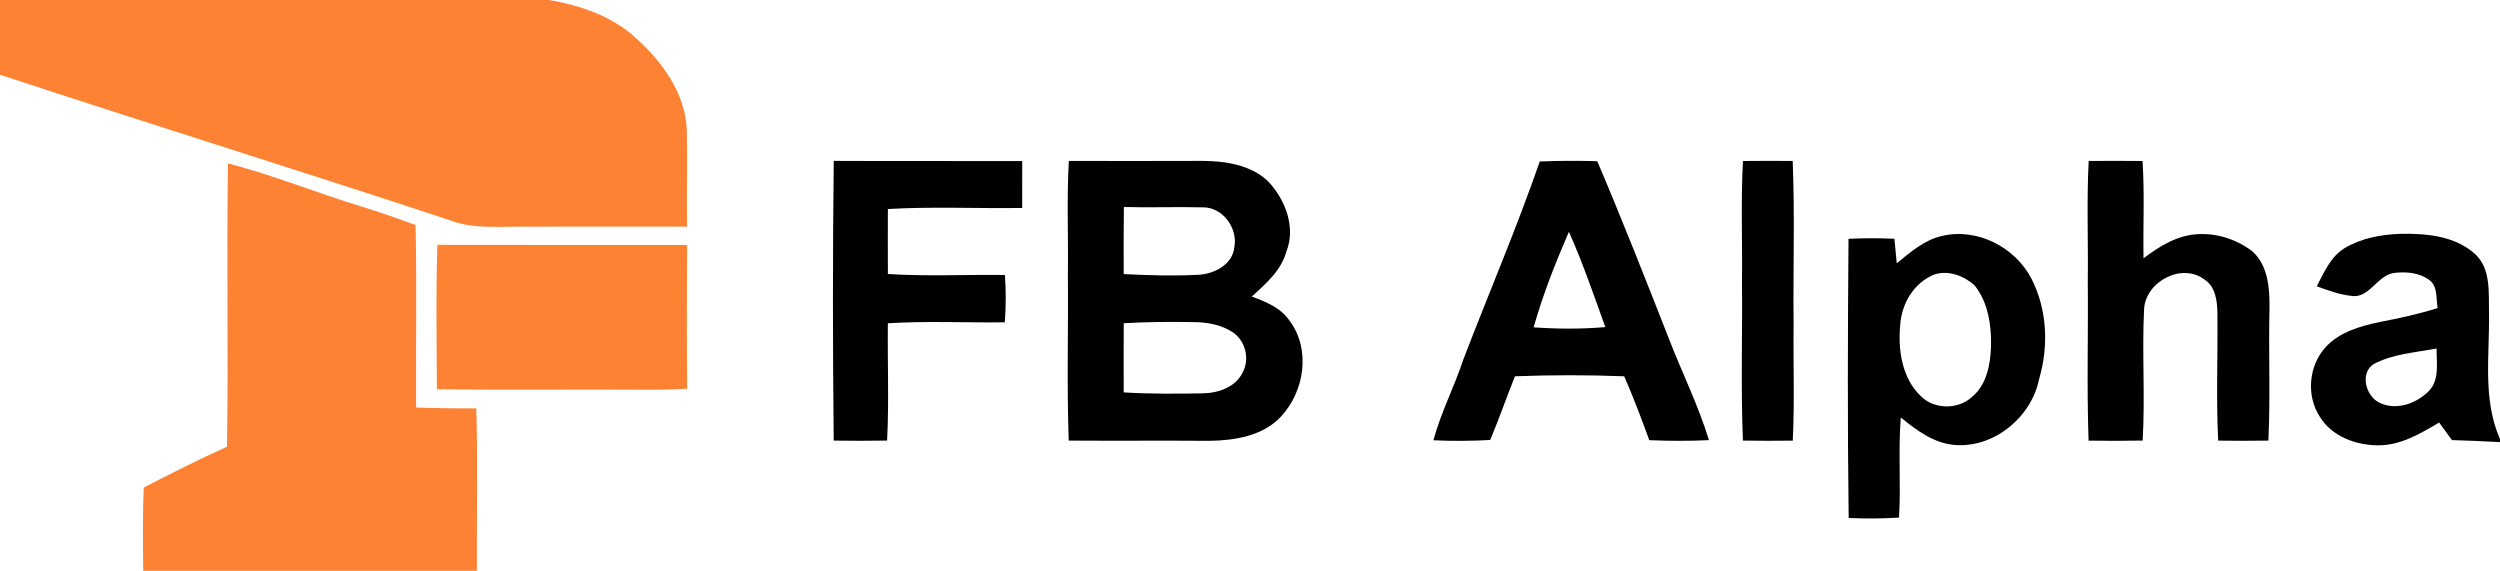
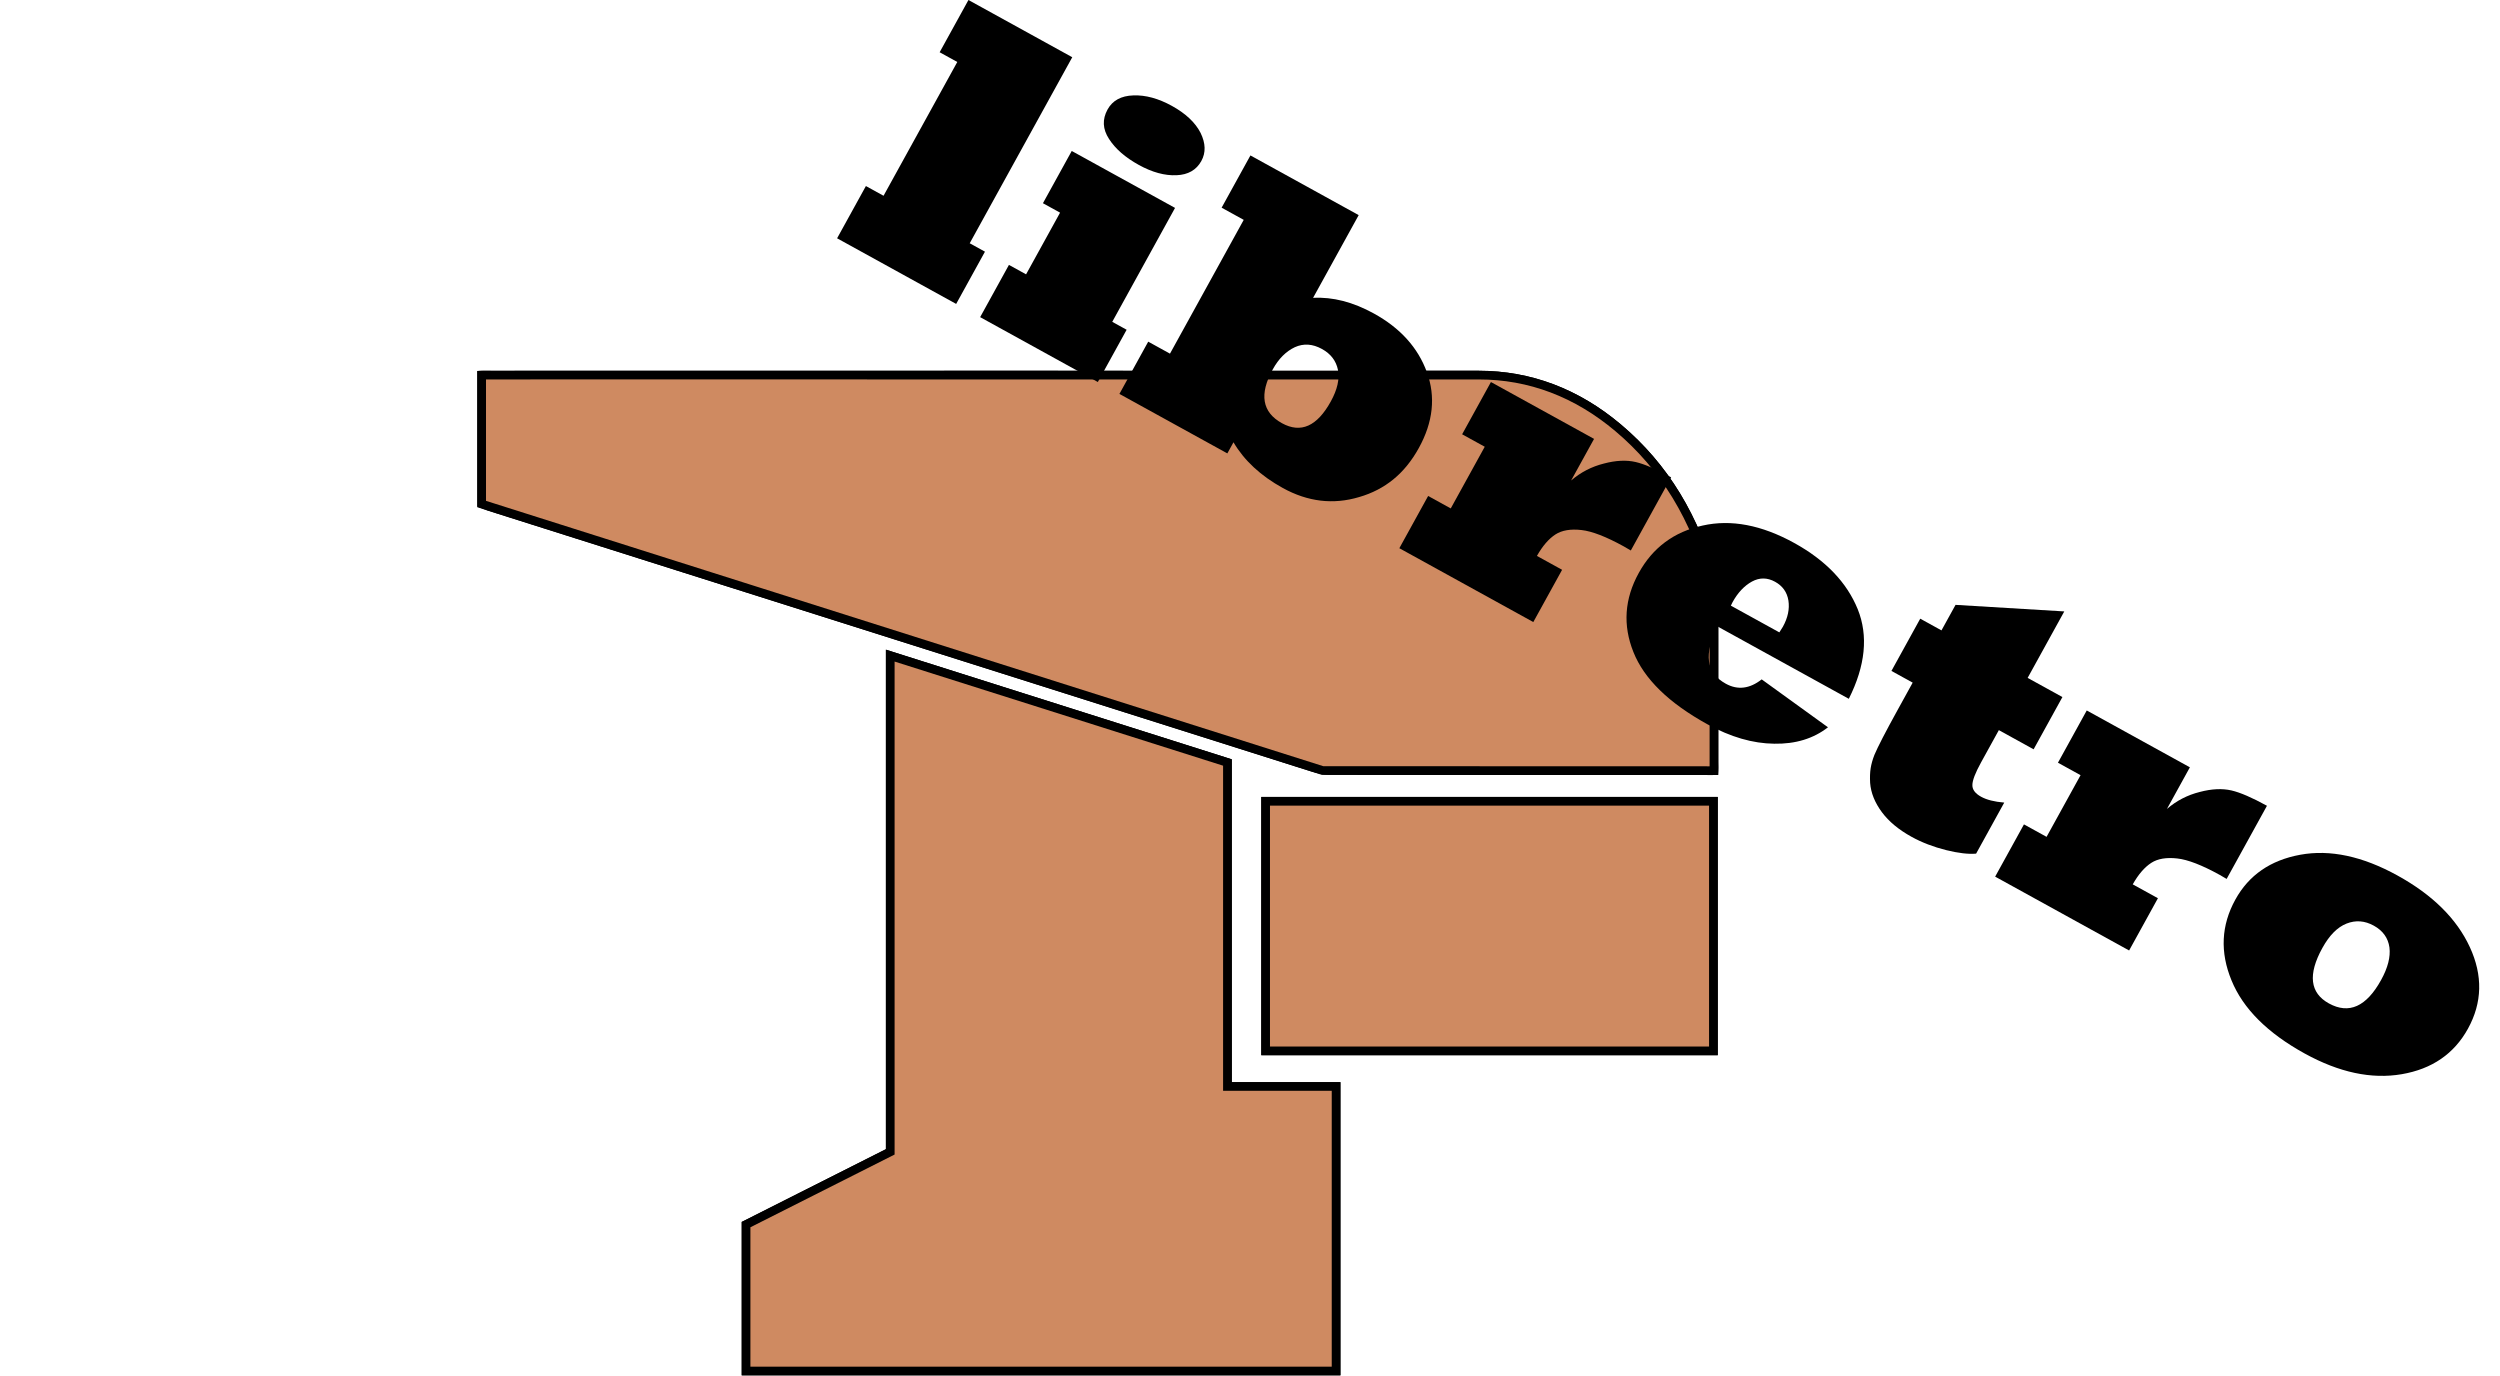
- <svg xmlns="http://www.w3.org/2000/svg" width="657pt" height="150pt" viewBox="0 0 657 150" version="1.1">
-   <g id="#fe8234ff">
-     <path fill="#fe8234" opacity="1.00" d=" M 0.00 0.00 L 144.35 0.00 C 152.53 1.43 160.84 4.22 167.05 9.95 C 174.00 16.16 180.07 24.41 180.48 34.05 C 180.71 42.55 180.43 51.06 180.56 59.56 C 165.70 59.56 150.85 59.51 136.00 59.57 C 130.31 59.55 124.42 60.09 118.95 58.12 C 79.39 45.03 39.58 32.68 0.00 19.64 L 0.00 0.00 Z" />
-     <path fill="#fe8234" opacity="1.00" d=" M 59.92 42.93 C 71.78 46.05 83.18 50.63 94.89 54.25 C 99.71 55.73 104.47 57.39 109.20 59.14 C 109.59 75.12 109.24 91.12 109.36 107.10 C 114.63 107.28 119.90 107.34 125.18 107.30 C 125.56 121.53 125.28 135.77 125.32 150.00 L 37.64 150.00 C 37.55 142.71 37.49 135.42 37.76 128.14 C 44.98 124.40 52.24 120.73 59.65 117.40 C 60.06 92.58 59.51 67.75 59.92 42.93 Z" />
-     <path fill="#fe8234" opacity="1.00" d=" M 114.94 64.34 C 136.82 64.40 158.70 64.35 180.57 64.37 C 180.51 76.96 180.48 89.55 180.59 102.14 C 176.73 102.38 172.86 102.46 169.00 102.42 C 150.94 102.29 132.88 102.56 114.82 102.29 C 114.75 89.64 114.54 76.98 114.94 64.34 Z" />
+ <svg xmlns="http://www.w3.org/2000/svg" version="1.1" id="Ebene_1" x="0px" y="0px" width="1142px" height="628.266px" viewBox="-218.035 -169.337 1142 628.266" enable-background="new -218.035 -169.337 1142 628.266" xml:space="preserve">
+   <g>
+     <g>
+       <path fill="#CF8A61" d="M564.898,182.695c0.103-1.35,0-2.745,0-3.875c0.015-25.821,0.018-51.642-0.007-77.463    c-0.001-1.341-0.074-2.729-0.417-4.015c-7.45-27.979-20.942-52.36-43.296-71.218c-18.353-15.481-39.435-24.117-63.727-24.113    C393.43,2.022,329.409,2.015,265.387,2.015c-86.168,0-172.335-0.001-258.502,0.01c-1.591,0-3.182-0.08-4.898,0    c0,19.744,0,39.258,0,58.69c1.204,0.469,2.251,0.942,3.338,1.29c7.92,2.53,15.849,5.035,23.776,7.545    c79.821,25.273,159.644,50.542,239.464,75.823c37.698,11.939,75.383,23.919,113.091,35.826c2.366,0.747,4.884,1.441,7.333,1.444    c57.348,0.081,114.696,0.064,172.045,0.052C562.162,182.695,563.549,182.799,564.898,182.695z M342.657,178.973    c-51.406-16.294-102.396-32.456-154.027-48.82c0,76.025,0,151.292,0,226.685c-22.218,11.208-44.116,22.253-65.864,33.224    c0,22.504,0,44.586,0,66.882c89.945,0,179.608,0,269.52,0c0-43.316,0-86.366,0-129.985c-16.6,0-32.95,0-49.629,0    C342.657,277.395,342.657,228.4,342.657,178.973z M360.105,196.69c0,38.089,0,75.92,0,114.012c68.267,0,136.274,0,204.543,0    c0-38.089,0-75.92,0-114.012C496.381,196.69,428.375,196.69,360.105,196.69z" />
+       <path d="M394.272,458.929H120.779v-70.091l65.865-33.224V127.439l157.999,50.079V324.97h49.629V458.929z M124.751,454.956h265.548    V328.943h-49.628V180.427l-150.056-47.562V358.06l-65.864,33.224L124.751,454.956L124.751,454.956z M566.633,312.688H358.12    V194.705h208.514v117.983H566.633z M362.091,308.716h200.57V198.677h-200.57V308.716z M563.55,184.728    c-0.484,0-0.96-0.013-1.417-0.025c-0.383-0.01-0.75-0.021-1.092-0.021l-8.07,0.002c-19.899,0.004-39.796,0.008-59.696,0.008    c-41.668,0-73.831-0.019-104.289-0.062c-2.703-0.004-5.407-0.741-7.929-1.537c-24.306-7.675-48.603-15.38-72.898-23.086    c-13.398-4.249-26.795-8.498-40.194-12.741c-56.305-17.833-112.612-35.66-168.919-53.487L24.81,70.275    c-6.698-2.121-13.396-4.241-20.09-6.378c-0.807-0.258-1.556-0.564-2.349-0.887c-0.357-0.146-0.723-0.295-1.106-0.444L0,62.073    V0.128L1.894,0.04c1.19-0.055,2.322-0.038,3.433-0.019C5.845,0.03,6.358,0.038,6.871,0.038    c72.686-0.009,145.355-0.009,218.027-0.009l151.407,0.002c27.049,0,54.099-0.001,81.146-0.006c23.806,0,45.671,8.27,65.007,24.581    c21.438,18.085,35.81,41.71,43.935,72.226c0.428,1.604,0.483,3.261,0.484,4.524c0.023,25.822,0.021,51.644,0.007,77.466    c0,0.342,0.011,0.711,0.021,1.097c0.023,0.894,0.051,1.906-0.026,2.927l-0.129,1.699l-1.699,0.131    C564.551,184.714,564.046,184.728,563.55,184.728z M561.034,180.709c0.384,0,0.787,0.011,1.208,0.022    c0.231,0.006,0.469,0.013,0.71,0.018c-0.005-0.243-0.012-0.484-0.018-0.724c-0.012-0.423-0.022-0.828-0.022-1.205    c0.015-25.821,0.018-51.641-0.007-77.461c-0.001-1.023-0.041-2.346-0.35-3.506c-7.909-29.702-21.862-52.668-42.658-70.211    c-18.6-15.69-39.604-23.646-62.429-23.646C430.404,4,403.354,4.002,376.305,4.002L224.898,4C152.226,4,79.556,4,6.884,4.01    C6.335,4.01,5.8,4.001,5.26,3.992C4.835,3.985,4.407,3.979,3.972,3.976v55.396c0.682,0.278,1.329,0.54,1.958,0.741    c6.688,2.136,13.384,4.256,20.079,6.375l74.236,23.504c56.307,17.827,112.614,35.654,168.919,53.487    c13.399,4.244,26.797,8.493,40.194,12.742c24.295,7.705,48.59,15.41,72.895,23.084c2.219,0.701,4.57,1.35,6.738,1.353    c30.456,0.043,62.617,0.062,104.283,0.062c19.9,0,39.797-0.004,59.695-0.008L561.034,180.709z" />
+     </g>
+     <g>
+       <path fill="#CF8A61" d="M564.898,182.695l-178.77-0.052L1.986,60.904c0,0,0-39.136,0-58.88c1.717-0.08,177.233-0.01,263.401-0.01    c64.021,0,128.043,0.007,192.064-0.003c24.292-0.004,45.374,8.632,63.727,24.113c22.354,18.858,35.846,43.239,43.296,71.218    c0.343,1.286,0.416,2.673,0.417,4.015C564.916,127.179,564.898,182.695,564.898,182.695z" />
+       <path d="M566.883,184.682l-181.062-0.052l-0.293-0.093L0,62.358V0.128L1.894,0.04C2.297,0.022,9.253,0,59.878,0    c30.269,0,68.808,0.007,106.595,0.015c36.342,0.007,71.988,0.014,98.914,0.014l110.918,0.002c27.053,0,54.095-0.001,81.146-0.006    c23.806,0,45.671,8.27,65.007,24.581c21.438,18.085,35.81,41.711,43.935,72.226c0.427,1.604,0.483,3.26,0.484,4.524    c0.023,25.822,0.007,81.34,0.007,81.34L566.883,184.682z M386.436,180.658l176.477,0.051c0.003-10.128,0.014-56.434-0.008-79.35    c-0.001-1.023-0.041-2.346-0.35-3.506c-7.909-29.702-21.862-52.668-42.658-70.211c-18.6-15.69-39.604-23.646-62.429-23.646    C430.4,4,403.358,4.002,376.305,4.002L265.387,4c-26.926,0-62.573-0.007-98.915-0.014C128.685,3.979,90.146,3.972,59.878,3.972    c-12.41,0-47.302,0-55.906,0.025V59.45L386.436,180.658z" />
+     </g>
+     <g>
+       <path fill="#CF8A61" d="M342.657,178.973c0,49.428,0,98.422,0,147.984c16.679,0,33.029,0,49.629,0c0,43.619,0,86.669,0,129.985    c-89.912,0-179.575,0-269.52,0c0-22.296,0-44.378,0-66.882c21.748-10.971,43.646-22.016,65.864-33.224    c0-75.393,0-150.66,0-226.685C240.261,146.517,291.25,162.678,342.657,178.973z" />
+       <path d="M394.272,458.929H120.779v-70.091l65.865-33.224V127.439l157.999,50.079V324.97h49.629V458.929z M124.751,454.956h265.548    V328.943h-49.628V180.427l-150.056-47.562V358.06l-65.864,33.224L124.751,454.956L124.751,454.956z" />
+     </g>
+     <g>
+       <path fill="#CF8A61" d="M360.105,196.69c68.27,0,136.276,0,204.543,0c0,38.092,0,75.923,0,114.012c-68.269,0-136.276,0-204.543,0    C360.105,272.61,360.105,234.779,360.105,196.69z" />
+       <path d="M566.633,312.688H358.12V194.705h208.514v117.983H566.633z M362.091,308.716h200.57V198.677h-200.57V308.716z" />
+     </g>
  </g>
-   <g id="#000000ff">
-     <path fill="#000000" opacity="1.00" d=" M 219.11 42.28 C 235.62 42.36 252.13 42.28 268.64 42.33 C 268.63 46.44 268.64 50.54 268.63 54.65 C 256.87 54.83 245.09 54.25 233.33 54.93 C 233.31 60.62 233.31 66.32 233.34 72.01 C 243.58 72.66 253.84 72.14 264.09 72.27 C 264.39 76.41 264.38 80.57 264.06 84.71 C 253.82 84.83 243.56 84.31 233.33 84.96 C 233.21 95.23 233.66 105.51 233.13 115.78 C 228.45 115.86 223.78 115.86 219.10 115.79 C 218.84 91.29 218.82 66.78 219.11 42.28 Z" />
-     <path fill="#000000" opacity="1.00" d=" M 280.89 42.29 C 292.61 42.30 304.32 42.34 316.04 42.28 C 322.09 42.32 328.75 43.33 333.30 47.69 C 337.79 52.51 340.62 59.73 338.04 66.16 C 336.68 71.14 332.64 74.57 328.99 77.92 C 332.63 79.30 336.52 80.84 338.82 84.19 C 344.57 91.70 342.85 102.93 336.55 109.57 C 331.86 114.55 324.57 115.73 318.04 115.85 C 305.64 115.76 293.25 115.87 280.86 115.79 C 280.33 101.20 280.79 86.60 280.64 72.00 C 280.78 62.10 280.32 52.19 280.89 42.29 M 295.36 54.40 C 295.27 60.27 295.29 66.15 295.31 72.03 C 301.87 72.36 308.46 72.56 315.02 72.21 C 319.15 71.97 323.95 69.51 324.39 64.95 C 325.36 59.93 321.26 54.34 315.99 54.49 C 309.11 54.32 302.23 54.60 295.36 54.40 M 295.32 84.95 C 295.28 91.00 295.29 97.06 295.31 103.12 C 302.21 103.54 309.13 103.50 316.04 103.37 C 320.16 103.33 324.83 101.73 326.65 97.71 C 328.51 94.15 327.19 89.29 323.77 87.19 C 320.88 85.36 317.41 84.71 314.04 84.66 C 307.80 84.54 301.55 84.57 295.32 84.95 Z" />
-     <path fill="#000000" opacity="1.00" d=" M 404.65 42.44 C 409.68 42.22 414.72 42.23 419.76 42.36 C 426.38 57.92 432.57 73.66 438.74 89.40 C 442.14 98.18 446.37 106.64 449.11 115.67 C 443.89 115.93 438.66 115.89 433.43 115.68 C 431.38 110.03 429.26 104.40 426.84 98.89 C 417.28 98.52 407.69 98.52 398.13 98.89 C 395.90 104.45 393.95 110.11 391.62 115.63 C 386.65 115.89 381.67 115.95 376.71 115.70 C 378.66 108.37 382.22 101.62 384.58 94.43 C 391.23 77.08 398.57 60.00 404.65 42.44 M 412.31 60.91 C 408.76 69.10 405.46 77.43 403.04 86.03 C 409.31 86.46 415.61 86.50 421.88 85.96 C 418.84 77.56 415.96 69.07 412.31 60.91 Z" />
-     <path fill="#000000" opacity="1.00" d=" M 458.05 42.31 C 462.40 42.26 466.76 42.26 471.12 42.30 C 471.70 56.52 471.20 70.76 471.36 85.00 C 471.23 95.27 471.65 105.54 471.14 115.80 C 466.77 115.86 462.41 115.86 458.04 115.78 C 457.46 101.86 457.94 87.92 457.79 74.00 C 457.93 63.44 457.47 52.86 458.05 42.31 Z" />
-     <path fill="#000000" opacity="1.00" d=" M 548.91 42.30 C 553.63 42.26 558.34 42.26 563.06 42.31 C 563.62 50.83 563.17 59.37 563.32 67.90 C 567.57 64.62 572.45 61.66 577.99 61.52 C 582.95 61.33 588.00 63.02 591.92 66.06 C 596.07 69.76 596.49 75.80 596.42 81.00 C 596.15 92.60 596.68 104.20 596.13 115.79 C 591.73 115.86 587.34 115.86 582.94 115.79 C 582.37 104.52 582.88 93.23 582.73 81.95 C 582.64 78.92 582.20 75.35 579.43 73.54 C 573.53 68.90 563.91 73.92 563.47 81.18 C 562.89 92.70 563.77 104.26 563.09 115.78 C 558.35 115.87 553.62 115.87 548.88 115.80 C 548.38 101.87 548.81 87.93 548.67 74.00 C 548.81 63.43 548.35 52.86 548.91 42.30 Z" />
-     <path fill="#000000" opacity="1.00" d=" M 510.29 62.03 C 519.50 59.76 529.57 64.93 533.86 73.23 C 538.04 81.37 538.42 91.03 535.85 99.72 C 533.83 109.58 524.20 117.61 514.03 116.96 C 508.40 116.63 503.73 113.14 499.53 109.72 C 498.82 118.48 499.60 127.26 499.06 136.02 C 494.66 136.30 490.24 136.32 485.83 136.12 C 485.51 111.67 485.59 87.21 485.79 62.76 C 489.81 62.56 493.83 62.56 497.85 62.75 C 498.05 64.90 498.25 67.04 498.47 69.19 C 502.04 66.28 505.68 63.08 510.29 62.03 M 508.32 72.15 C 503.03 74.26 499.78 79.70 499.39 85.24 C 498.74 91.84 499.80 99.42 504.86 104.17 C 508.38 107.65 514.64 107.67 518.25 104.30 C 522.12 101.10 523.08 95.79 523.24 91.03 C 523.37 85.48 522.49 79.49 518.95 75.03 C 516.19 72.49 512.00 70.91 508.32 72.15 Z" />
-     <path fill="#000000" opacity="1.00" d=" M 616.20 65.19 C 620.63 62.55 625.87 61.60 630.97 61.45 C 637.66 61.33 645.11 62.00 650.33 66.66 C 654.64 70.49 654.00 76.79 654.11 82.01 C 654.32 93.16 652.34 104.83 657.00 115.39 L 657.00 116.19 C 652.79 115.95 648.58 115.78 644.37 115.66 C 643.24 114.12 642.13 112.57 641.01 111.04 C 636.10 113.93 630.90 117.07 625.00 117.03 C 619.12 117.03 612.70 114.67 609.58 109.41 C 606.02 103.86 606.75 96.04 611.20 91.20 C 614.87 87.22 620.32 85.69 625.44 84.61 C 630.56 83.64 635.65 82.52 640.62 80.96 C 640.14 78.48 640.73 75.27 638.41 73.59 C 635.75 71.60 632.19 71.34 629.01 71.75 C 624.59 72.48 622.58 78.68 617.70 77.73 C 614.63 77.38 611.73 76.27 608.85 75.24 C 610.77 71.58 612.49 67.42 616.20 65.19 M 623.75 95.70 C 619.99 98.22 621.83 104.65 625.85 106.06 C 630.24 107.88 635.39 105.84 638.51 102.54 C 641.15 99.53 640.29 95.25 640.33 91.59 C 634.76 92.65 628.85 92.99 623.75 95.70 Z" />
+   <g>
+     <path d="M218.739-30.506l-54.387-29.979l13.157-23.868l8.06,4.442l33.688-61.115l-8.06-4.443l13.156-23.867l47.422,26.141   l-46.845,84.982l6.965,3.84L218.739-30.506z" />
+     <path d="M283.455,5.167l-53.76-29.635l13.157-23.867l7.825,4.313l15.529-28.172l-7.825-4.313l13.156-23.867l47.188,26.011   l-28.685,52.038l6.572,3.624L283.455,5.167z M287.894-119.314c2.271-4.121,6.21-6.27,11.816-6.444   c5.553-0.204,11.408,1.392,17.564,4.785c6.312,3.479,10.68,7.587,13.104,12.323c2.34,4.76,2.463,9.045,0.363,12.853   c-2.271,4.122-6.053,6.29-11.339,6.503c-5.37,0.238-11.104-1.325-17.209-4.69c-6.209-3.423-10.755-7.391-13.64-11.905   C285.64-110.353,285.421-114.827,287.894-119.314z" />
+     <path d="M342.615,37.777l-49.3-27.175l13.157-23.869l9.938,5.479l33.688-61.116l-10.095-5.564l13.156-23.866l49.457,27.262   l-20.835,37.796c8.979-0.493,18.241,1.892,27.788,7.154c12.052,6.644,20.117,15.579,24.199,26.808   c4.081,11.229,2.858,22.765-3.669,34.606c-3.222,5.844-7.093,10.614-11.613,14.312c-4.521,3.697-9.736,6.402-15.643,8.11   c-11.821,3.551-23.444,2.179-34.868-4.119c-10.122-5.579-17.641-12.547-22.557-20.903L342.615,37.777z M363.395-0.661   c-6.298,11.426-4.907,19.639,4.17,24.643c8.608,4.745,16.046,1.432,22.315-9.941c2.99-5.426,4.076-10.234,3.259-14.427   c-0.848-4.14-3.279-7.318-7.296-9.532c-4.278-2.358-8.414-2.631-12.405-0.817C369.388-8.821,366.041-5.46,363.395-0.661z" />
+     <path d="M482.377,114.817l-61.194-33.731l13.157-23.868l10.329,5.693l15.528-28.171l-10.329-5.694l13.156-23.867l47.108,25.968   L499.65,50.163c4.391-3.771,9.387-6.356,14.99-7.758c5.416-1.436,10.238-1.668,14.466-0.699c4.04,0.936,9.452,3.272,16.235,7.012   l-18.419,33.414c-0.859-0.541-1.94-1.171-3.243-1.89c-8.035-4.429-14.454-6.912-19.258-7.452c-4.99-0.573-8.963,0.094-11.919,2.001   c-3.066,1.983-5.891,5.256-8.472,9.817l11.503,6.341L482.377,114.817z" />
+     <path d="M586.708,141.004l30.276,21.892c-3.332,2.587-7.041,4.504-11.131,5.752c-4.09,1.25-8.558,1.83-13.406,1.742   c-9.809-0.102-19.981-3.057-30.52-8.865c-17.686-9.748-28.961-20.759-33.827-33.033c-4.896-12.221-4.079-24.252,2.449-36.095   c6.384-11.582,16.112-18.804,29.186-21.664c12.968-2.918,26.911-0.267,41.833,7.958c14.346,7.908,24.019,18.002,29.019,30.28   c4.871,12.141,3.51,25.777-4.083,40.91l-59.785-32.956c-6.631,12.398-5.434,21.085,3.592,26.061   C575.736,145.975,581.202,145.315,586.708,141.004z M572.623,107.323l22.146,12.207c0.967-1.508,1.507-2.365,1.622-2.574   c2.271-4.121,3.112-8.113,2.521-11.977c-0.619-3.811-2.65-6.666-6.094-8.563c-3.549-1.956-7.066-1.989-10.555-0.104   c-3.518,1.939-6.469,5.073-8.855,9.402C573.091,106.29,572.83,106.825,572.623,107.323z" />
+     <path d="M697.508,197.284l-12.854,23.319c-3.506,0.312-8.043-0.216-13.614-1.587c-5.86-1.462-11.138-3.486-15.833-6.074   c-5.896-3.25-10.424-7.004-13.585-11.264c-3.239-4.369-5.031-8.827-5.382-13.373c-0.137-2.593-0.054-4.842,0.25-6.75   c0.303-1.907,0.871-3.924,1.703-6.051c1.532-3.644,5.017-10.396,10.452-20.256l7.031-12.756l-9.704-5.35l13.156-23.867l9.704,5.35   l6.427-11.66l49.671,2.994l-16.736,30.362l15.886,8.757l-13.156,23.867l-15.886-8.757l-8.109,14.712   c-2.646,4.801-3.972,8.254-3.976,10.359c-0.058,2.076,1.271,3.864,3.984,5.359C689.492,196.028,693.017,196.917,697.508,197.284z" />
+     <path d="M754.545,264.842l-61.194-33.731l13.157-23.868l10.329,5.693l15.528-28.171l-10.329-5.694l13.156-23.867l47.109,25.968   l-10.482,19.017c4.39-3.77,9.387-6.355,14.989-7.757c5.416-1.437,10.238-1.669,14.465-0.7c4.042,0.937,9.454,3.273,16.236,7.012   l-18.419,33.414c-0.859-0.541-1.94-1.171-3.243-1.889c-8.035-4.43-14.454-6.913-19.258-7.452c-4.989-0.573-8.963,0.093-11.919,2   c-3.065,1.983-5.891,5.257-8.472,9.818l11.503,6.341L754.545,264.842z" />
+     <path d="M803.071,241.596c6.153-11.164,16.04-17.994,29.657-20.485c13.618-2.493,28.408,0.661,44.373,9.46   c16.068,8.857,27.094,19.766,33.079,32.723c5.985,12.959,5.7,25.385-0.856,37.279c-6.326,11.479-16.404,18.404-30.229,20.783   c-13.826,2.377-28.617-0.776-44.373-9.461c-17.008-9.375-28.145-20.514-33.412-33.416   C796.012,265.628,796.6,253.335,803.071,241.596z M842.816,263.709c-6.672,12.103-5.678,20.541,2.982,25.315   c9.182,5.061,17.137,1.487,23.866-10.721c3.077-5.582,4.341-10.529,3.796-14.844c-0.6-4.344-2.985-7.666-7.158-9.966   c-4.122-2.272-8.268-2.585-12.439-0.94C849.69,254.2,846.007,257.918,842.816,263.709z" />
  </g>
</svg>
